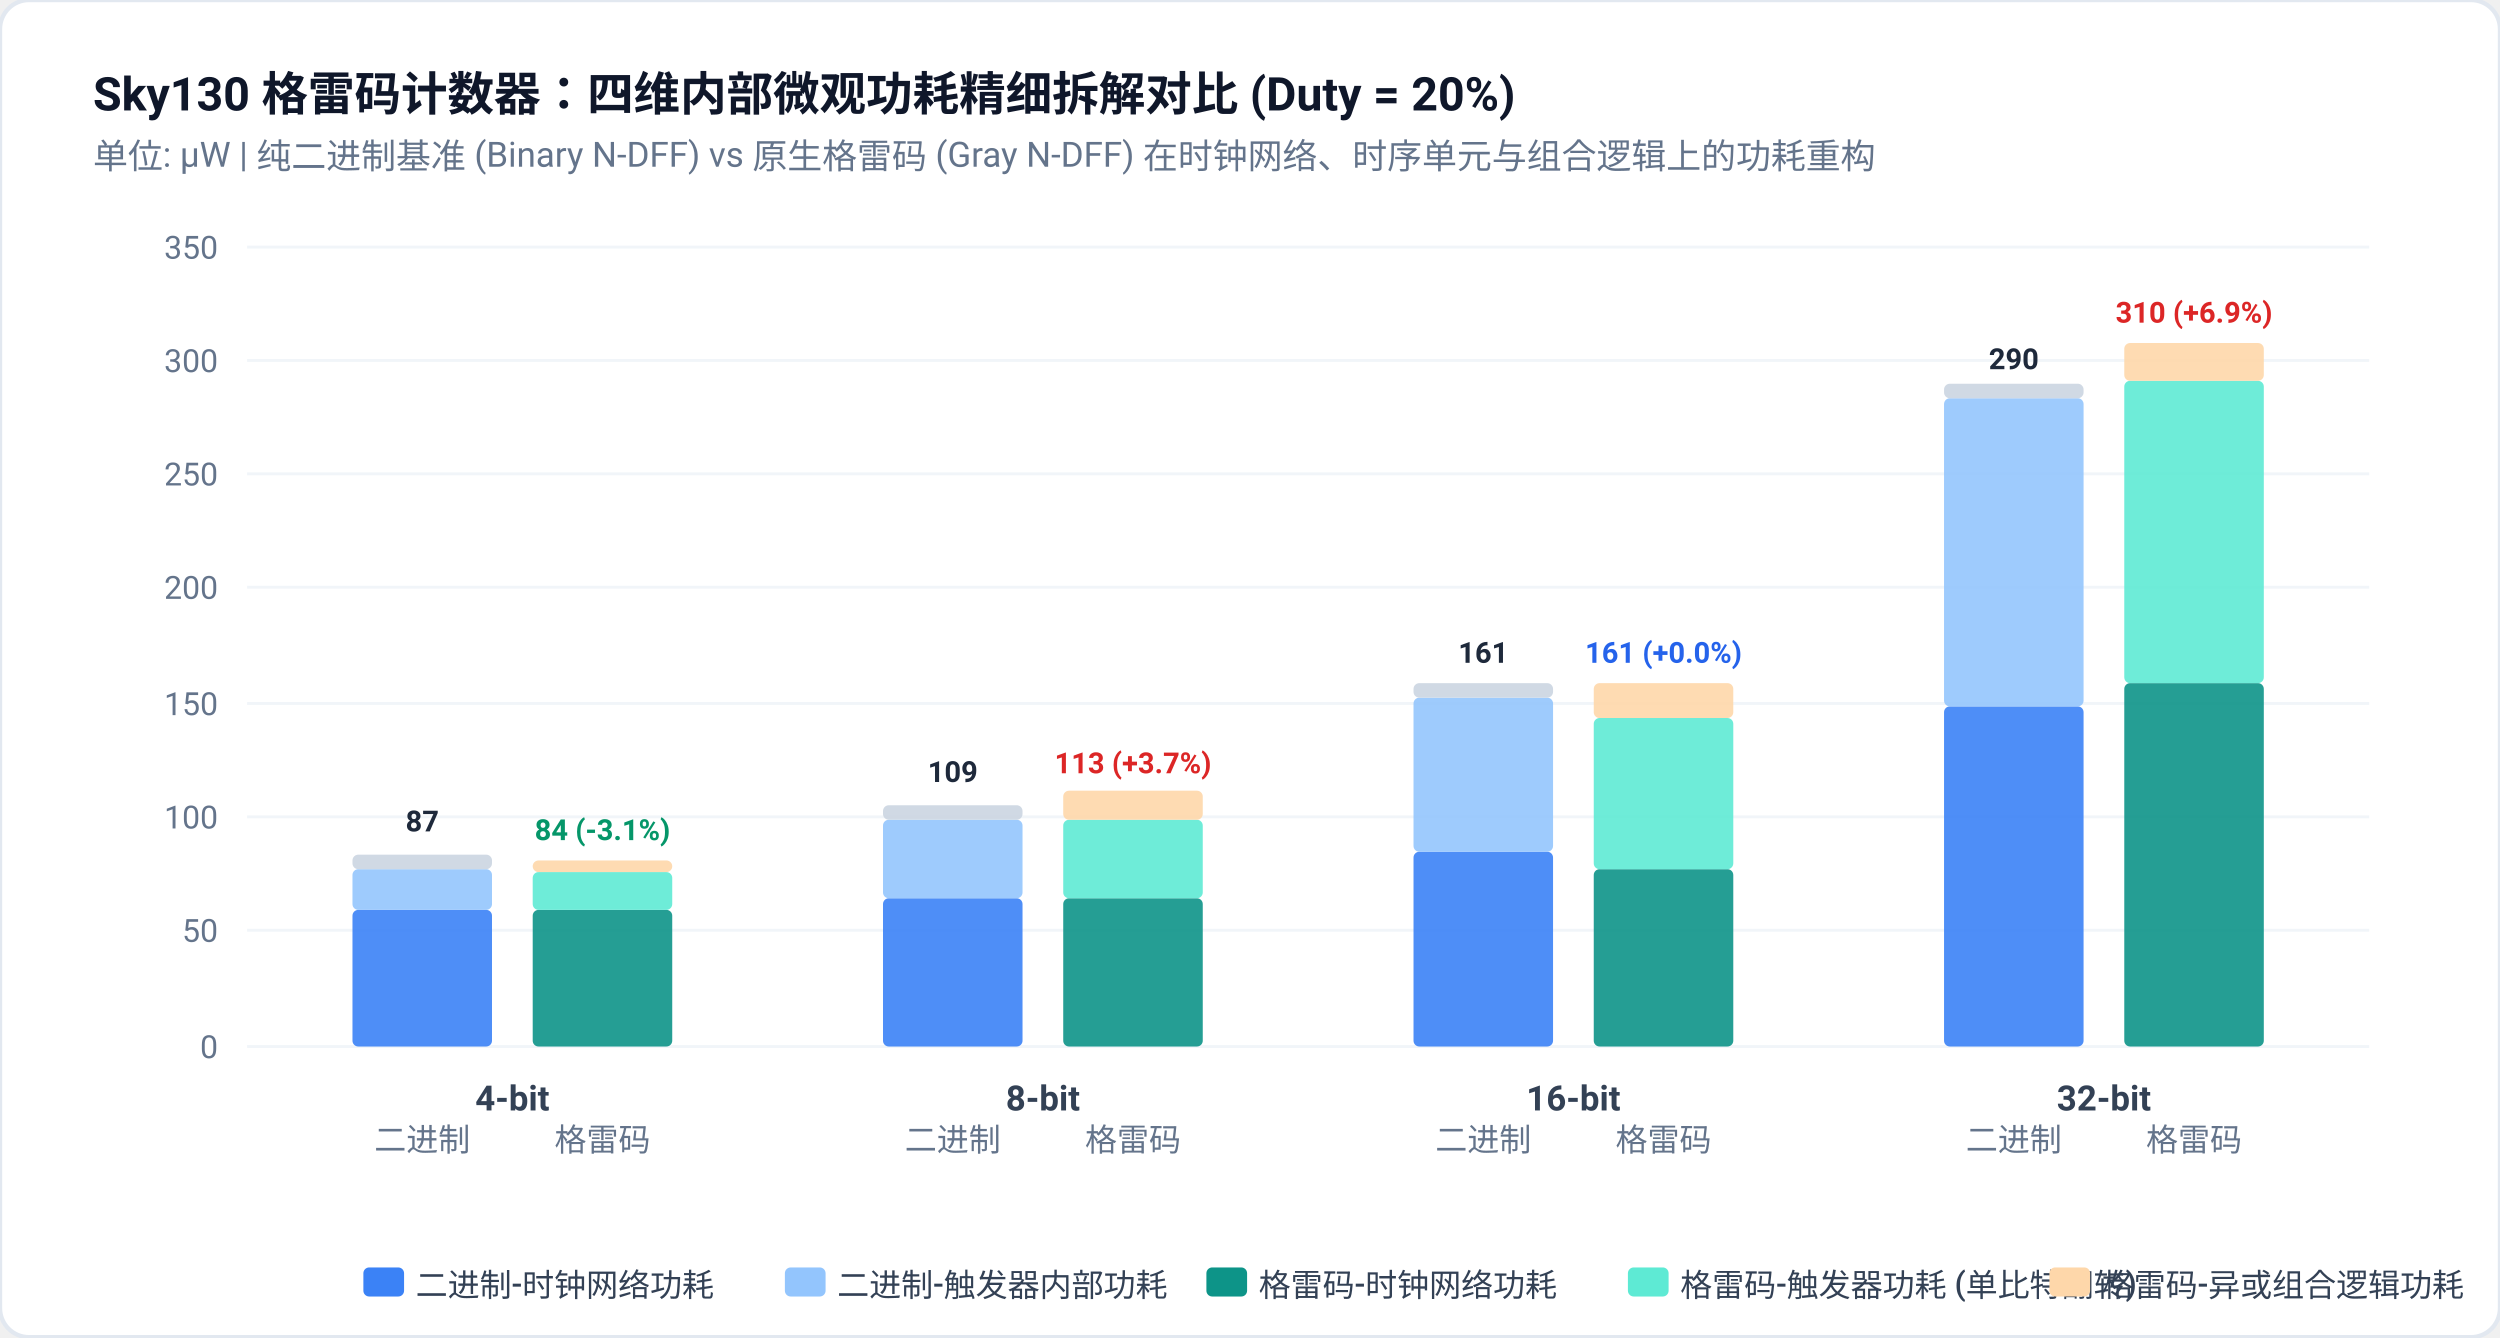
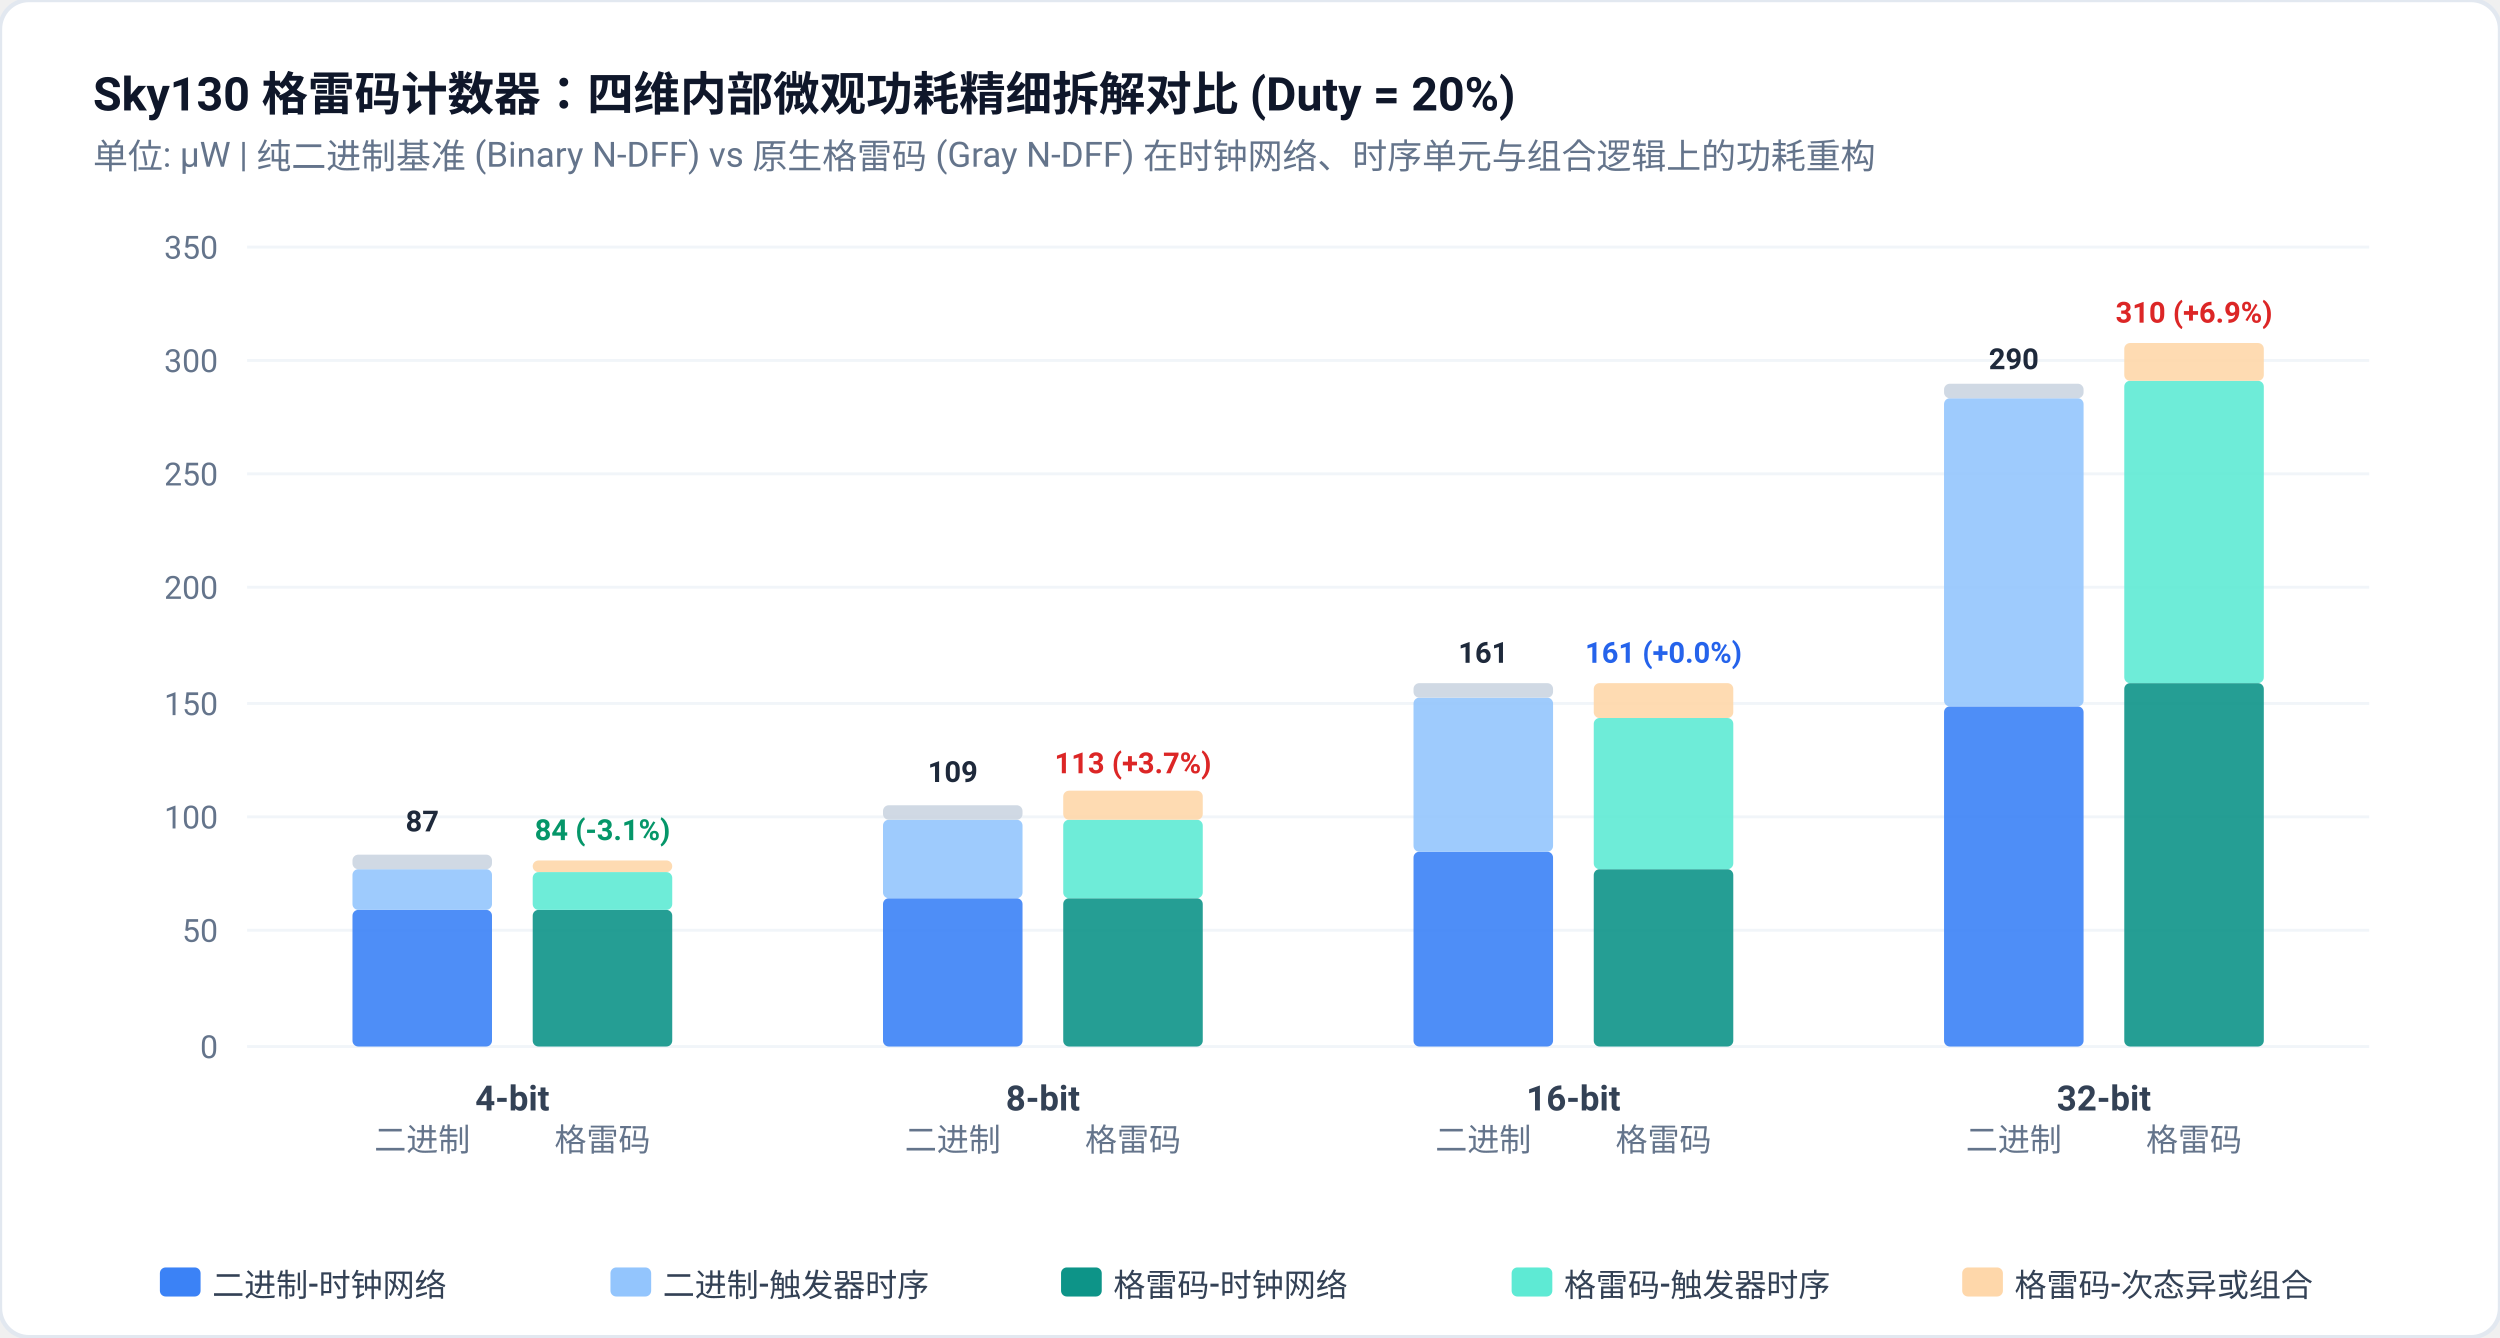
<svg xmlns="http://www.w3.org/2000/svg" viewBox="0 0 860 460" width="860" height="460">
  <defs>
    <style>
    .title { font-family: -apple-system, BlinkMacSystemFont, "Segoe UI", Roboto, Helvetica, Arial, sans-serif; font-size: 16px; font-weight: 700; fill: #0f172a; }
    .subtitle { font-family: -apple-system, BlinkMacSystemFont, "Segoe UI", Roboto, Helvetica, Arial, sans-serif; font-size: 12px; fill: #64748b; }
    .axis-label { font-family: -apple-system, BlinkMacSystemFont, "Segoe UI", Roboto, Helvetica, Arial, sans-serif; font-size: 12px; font-weight: 600; fill: #334155; }
    .tick-label { font-family: -apple-system, BlinkMacSystemFont, "Segoe UI", Roboto, Helvetica, Arial, sans-serif; font-size: 11px; fill: #64748b; }
    .data-label { font-family: -apple-system, BlinkMacSystemFont, "Segoe UI", Roboto, Helvetica, Arial, sans-serif; font-size: 10px; font-weight: 700; }
    .legend-text { font-family: -apple-system, BlinkMacSystemFont, "Segoe UI", Roboto, Helvetica, Arial, sans-serif; font-size: 11px; font-weight: 500; fill: #334155; }
    .grid-line { stroke: #f1f5f9; stroke-width: 1; }
    .zero-line { stroke: #475569; stroke-width: 1.5; stroke-dasharray: 4,4; }
    .axis-line { stroke: #cbd5e1; stroke-width: 1.5; }
  </style>
    <linearGradient id="grad-green" x1="0" y1="0" x2="0" y2="1">
      <stop offset="0%" stop-color="#10b981" />
      <stop offset="100%" stop-color="#059669" />
    </linearGradient>
    <linearGradient id="grad-blue" x1="0" y1="0" x2="0" y2="1">
      <stop offset="0%" stop-color="#0ea5e9" />
      <stop offset="100%" stop-color="#0284c7" />
    </linearGradient>
    <linearGradient id="grad-amber" x1="0" y1="0" x2="0" y2="1">
      <stop offset="0%" stop-color="#f59e0b" />
      <stop offset="100%" stop-color="#d97706" />
    </linearGradient>
    <linearGradient id="grad-red" x1="0" y1="0" x2="0" y2="1">
      <stop offset="0%" stop-color="#f43f5e" />
      <stop offset="100%" stop-color="#e11d48" />
    </linearGradient>
  </defs>
  <rect width="860" height="460" rx="10" fill="#ffffff" stroke="#e2e8f0" stroke-width="1.5" />
  <text x="32" y="38" class="title">Sky130 格雷码计数器：四维内部微观功耗精细拆解对比 (Duty = 20%)</text>
  <text x="32" y="58" class="subtitle">单位: µW | 纯二进制基准 (Binary N-DFF) vs 原生格雷码 (Gray N-DFF) 在时钟网络、时序单元与组合逻辑上的功耗重构</text>
  <line x1="85" y1="360" x2="815" y2="360" class="grid-line" />
  <text x="75" y="364" text-anchor="end" class="tick-label">0</text>
  <line x1="85" y1="320" x2="815" y2="320" class="grid-line" />
  <text x="75" y="324" text-anchor="end" class="tick-label">50</text>
  <line x1="85" y1="281" x2="815" y2="281" class="grid-line" />
  <text x="75" y="285" text-anchor="end" class="tick-label">100</text>
  <line x1="85" y1="242" x2="815" y2="242" class="grid-line" />
  <text x="75" y="246" text-anchor="end" class="tick-label">150</text>
  <line x1="85" y1="202" x2="815" y2="202" class="grid-line" />
  <text x="75" y="206" text-anchor="end" class="tick-label">200</text>
  <line x1="85" y1="163" x2="815" y2="163" class="grid-line" />
  <text x="75" y="167" text-anchor="end" class="tick-label">250</text>
  <line x1="85" y1="124" x2="815" y2="124" class="grid-line" />
  <text x="75" y="128" text-anchor="end" class="tick-label">300</text>
  <line x1="85" y1="85" x2="815" y2="85" class="grid-line" />
  <text x="75" y="89" text-anchor="end" class="tick-label">350</text>
  <rect x="121.25" y="313" width="48" height="47" fill="#3b82f6" rx="2" opacity="0.9" />
  <rect x="121.25" y="299" width="48" height="14" fill="#93c5fd" rx="2" opacity="0.9" />
  <rect x="121.25" y="294" width="48" height="5" fill="#cbd5e1" rx="2" opacity="0.9" />
  <text x="145.25" y="286" text-anchor="middle" class="data-label" fill="#1e293b">87</text>
  <rect x="183.25" y="313" width="48" height="47" fill="#0d9488" rx="2" opacity="0.9" />
  <rect x="183.25" y="300" width="48" height="13" fill="#5eead4" rx="2" opacity="0.9" />
  <rect x="183.25" y="296" width="48" height="4" fill="#fed7aa" rx="2" opacity="0.9" />
  <text x="207.25" y="289" text-anchor="middle" class="data-label" fill="#059669">84 (-3.1%)</text>
  <text x="176.25" y="382" text-anchor="middle" class="axis-label">4-bit</text>
  <text x="145.25" y="396" text-anchor="middle" class="tick-label">二进制</text>
  <text x="207.25" y="396" text-anchor="middle" class="tick-label">格雷码</text>
  <rect x="303.75" y="309" width="48" height="51" fill="#3b82f6" rx="2" opacity="0.9" />
  <rect x="303.75" y="282" width="48" height="27" fill="#93c5fd" rx="2" opacity="0.9" />
  <rect x="303.75" y="277" width="48" height="5" fill="#cbd5e1" rx="2" opacity="0.9" />
  <text x="327.75" y="269" text-anchor="middle" class="data-label" fill="#1e293b">109</text>
  <rect x="365.75" y="309" width="48" height="51" fill="#0d9488" rx="2" opacity="0.9" />
  <rect x="365.75" y="282" width="48" height="27" fill="#5eead4" rx="2" opacity="0.9" />
  <rect x="365.75" y="272" width="48" height="10" fill="#fed7aa" rx="2" opacity="0.9" />
  <text x="389.75" y="266" text-anchor="middle" class="data-label" fill="#dc2626">113 (+3.7%)</text>
  <text x="358.75" y="382" text-anchor="middle" class="axis-label">8-bit</text>
  <text x="327.75" y="396" text-anchor="middle" class="tick-label">二进制</text>
  <text x="389.75" y="396" text-anchor="middle" class="tick-label">格雷码</text>
  <rect x="486.25" y="293" width="48" height="67" fill="#3b82f6" rx="2" opacity="0.9" />
  <rect x="486.25" y="240" width="48" height="53" fill="#93c5fd" rx="2" opacity="0.9" />
  <rect x="486.25" y="235" width="48" height="5" fill="#cbd5e1" rx="2" opacity="0.9" />
  <text x="510.25" y="228" text-anchor="middle" class="data-label" fill="#1e293b">161</text>
  <rect x="548.25" y="299" width="48" height="61" fill="#0d9488" rx="2" opacity="0.9" />
  <rect x="548.25" y="247" width="48" height="52" fill="#5eead4" rx="2" opacity="0.9" />
  <rect x="548.25" y="235" width="48" height="12" fill="#fed7aa" rx="2" opacity="0.9" />
  <text x="572.25" y="228" text-anchor="middle" class="data-label" fill="#2563eb">161 (+0.0%)</text>
  <text x="541.25" y="382" text-anchor="middle" class="axis-label">16-bit</text>
  <text x="510.25" y="396" text-anchor="middle" class="tick-label">二进制</text>
  <text x="572.25" y="396" text-anchor="middle" class="tick-label">格雷码</text>
  <rect x="668.75" y="243" width="48" height="117" fill="#3b82f6" rx="2" opacity="0.9" />
  <rect x="668.75" y="137" width="48" height="106" fill="#93c5fd" rx="2" opacity="0.9" />
  <rect x="668.75" y="132" width="48" height="5" fill="#cbd5e1" rx="2" opacity="0.9" />
  <text x="692.75" y="127" text-anchor="middle" class="data-label" fill="#1e293b">290</text>
  <rect x="730.75" y="235" width="48" height="125" fill="#0d9488" rx="2" opacity="0.9" />
  <rect x="730.75" y="131" width="48" height="104" fill="#5eead4" rx="2" opacity="0.9" />
  <rect x="730.75" y="118" width="48" height="13" fill="#fed7aa" rx="2" opacity="0.9" />
  <text x="754.75" y="111" text-anchor="middle" class="data-label" fill="#dc2626">310 (+6.9%)</text>
  <text x="723.75" y="382" text-anchor="middle" class="axis-label">32-bit</text>
  <text x="692.75" y="396" text-anchor="middle" class="tick-label">二进制</text>
  <text x="754.75" y="396" text-anchor="middle" class="tick-label">格雷码</text>
-   <rect x="125" y="436" width="14" height="10" rx="2" fill="#3b82f6" />
-   <text x="143" y="446" class="legend-text" font-size="10px">二进制-时钟网络功耗</text>
-   <rect x="270" y="436" width="14" height="10" rx="2" fill="#93c5fd" />
-   <text x="288" y="446" class="legend-text" font-size="10px">二进制-触发器内部功耗</text>
-   <rect x="415" y="436" width="14" height="10" rx="2" fill="#0d9488" />
-   <text x="433" y="446" class="legend-text" font-size="10px">格雷码-时钟网络功耗</text>
-   <rect x="560" y="436" width="14" height="10" rx="2" fill="#5eead4" />
-   <text x="578" y="446" class="legend-text" font-size="10px">格雷码-触发器功耗 (单比特翻转)</text>
-   <rect x="705" y="436" width="14" height="10" rx="2" fill="#fed7aa" />
-   <text x="723" y="446" class="legend-text" font-size="10px">格雷码-异或组合逻辑功耗</text>
+   <rect x="55" y="436" width="14" height="10" rx="2" fill="#3b82f6" />
+   <text x="73" y="446" class="legend-text">二进制-时钟网络</text>
+   <rect x="210" y="436" width="14" height="10" rx="2" fill="#93c5fd" />
+   <text x="228" y="446" class="legend-text">二进制-触发器时序</text>
+   <rect x="365" y="436" width="14" height="10" rx="2" fill="#0d9488" />
+   <text x="383" y="446" class="legend-text">格雷码-时钟网络</text>
+   <rect x="520" y="436" width="14" height="10" rx="2" fill="#5eead4" />
+   <text x="538" y="446" class="legend-text">格雷码-触发器时序</text>
+   <rect x="675" y="436" width="14" height="10" rx="2" fill="#fed7aa" />
+   <text x="693" y="446" class="legend-text">格雷码-次态异或组合</text>
</svg>
